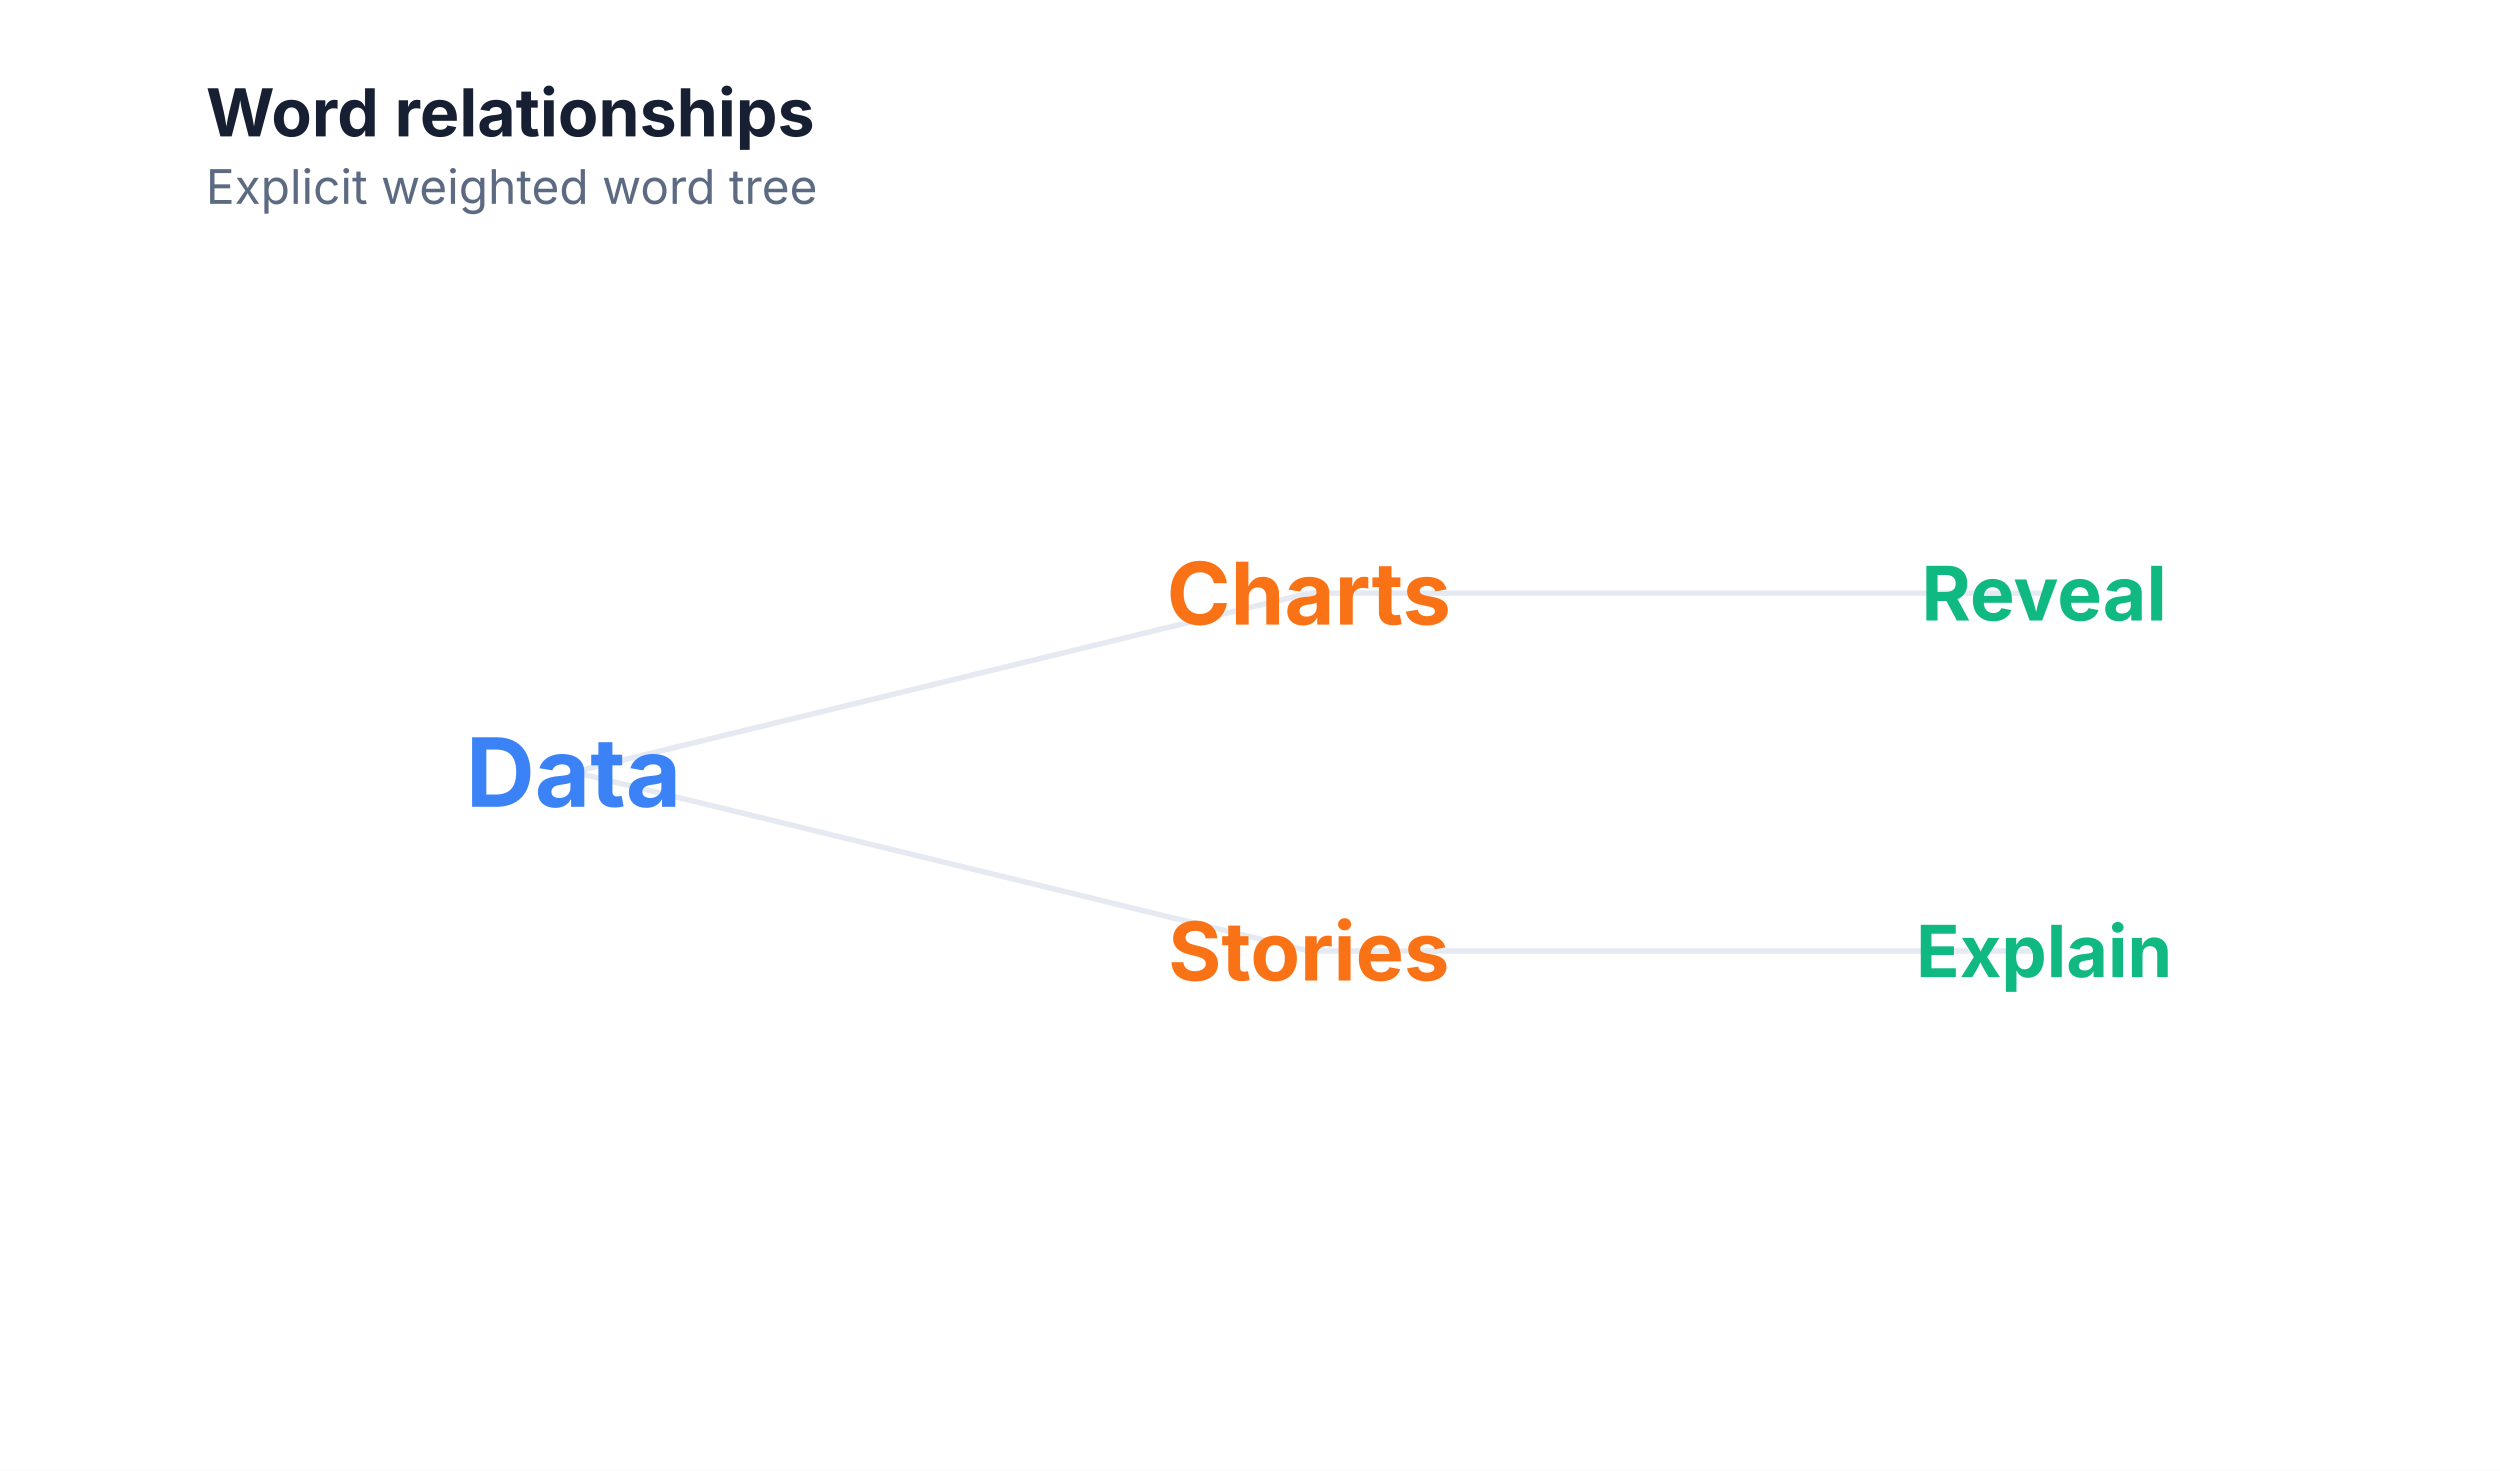
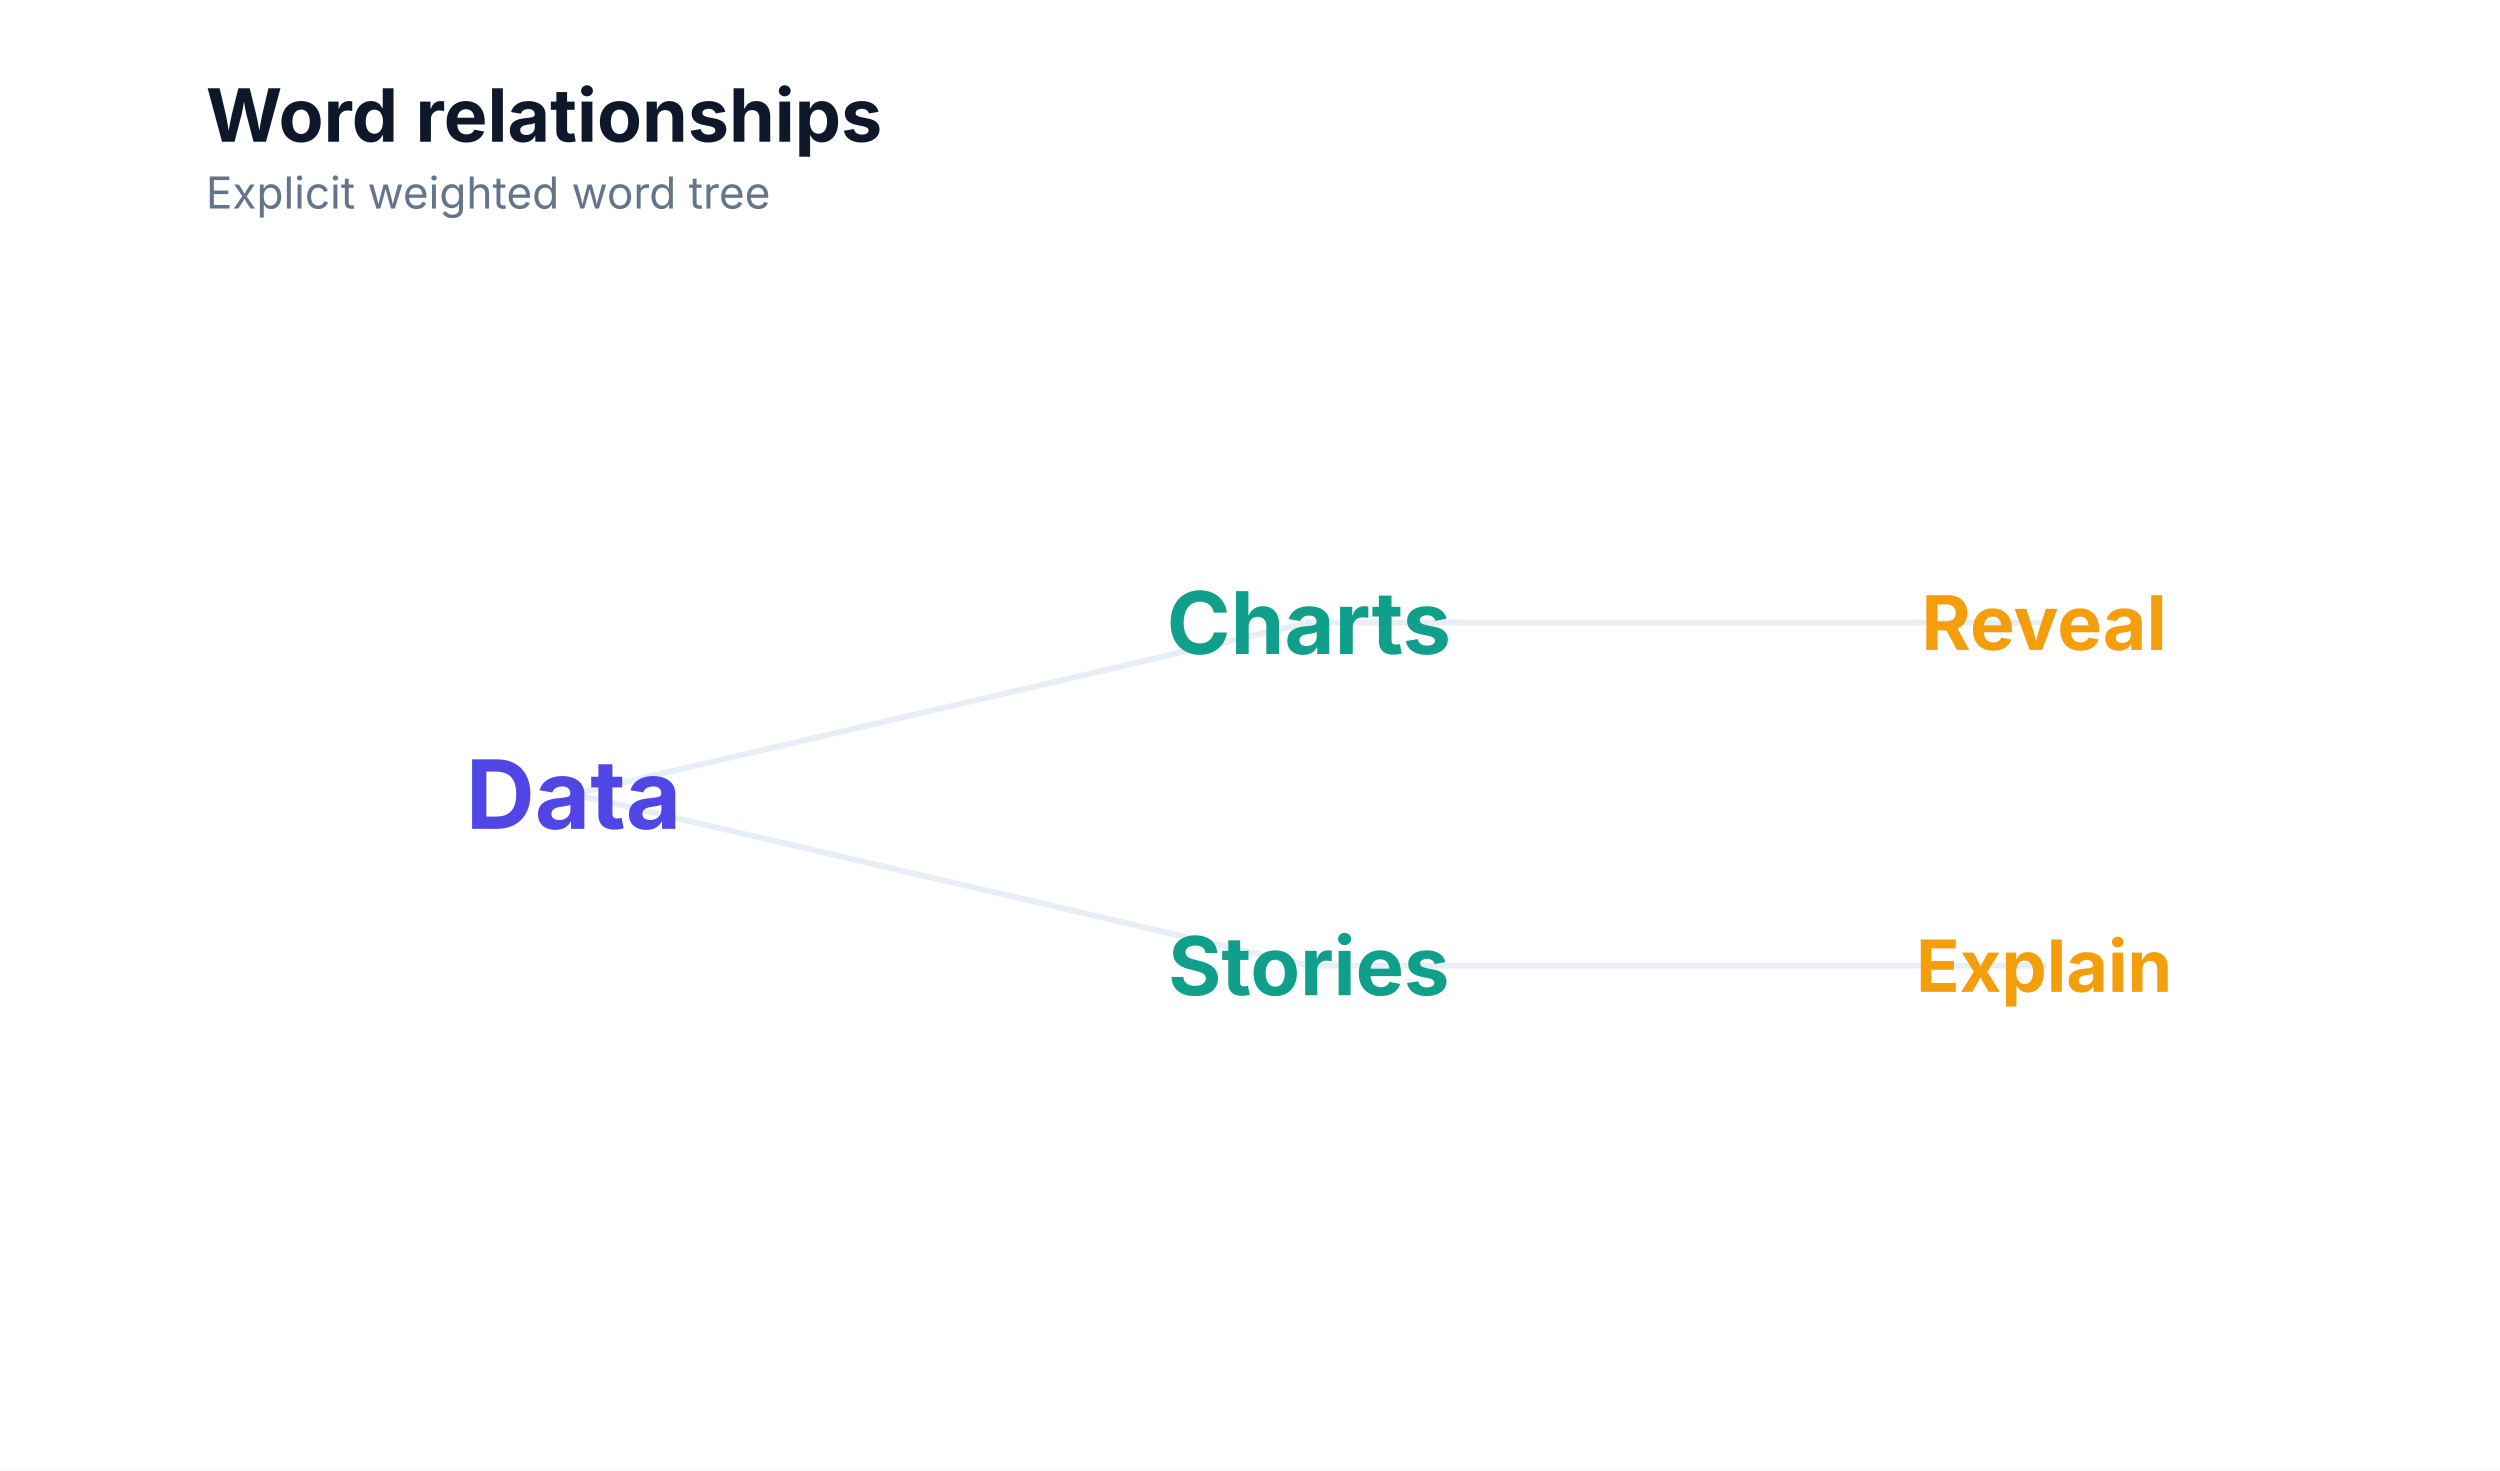
<svg xmlns="http://www.w3.org/2000/svg" width="680" height="400" viewBox="0 0 680 400" role="img" aria-labelledby="title description">
  <defs>
    <clipPath id="clip-1">
-       <rect x="56" y="64" width="600" height="292" />
+       <rect x="56" y="76" width="600" height="280" />
    </clipPath>
  </defs>
  <rect width="100%" height="100%" fill="#ffffff" />
  <g data-scene-node="scene:root">
    <g data-scene-node="layer-0:group" clip-path="url(#clip-1)">
-       <line data-scene-node="layer-0:branch:1" x1="156" y1="210" x2="356" y2="161.333" fill="none" stroke="#e5eaf2" stroke-width="1.5" />
-       <line data-scene-node="layer-0:branch:2" x1="156" y1="210" x2="356" y2="258.667" fill="none" stroke="#e5eaf2" stroke-width="1.5" />
-       <line data-scene-node="layer-0:branch:3" x1="356" y1="161.333" x2="556" y2="161.333" fill="none" stroke="#e5eaf2" stroke-width="1.5" />
-       <line data-scene-node="layer-0:branch:4" x1="356" y1="258.667" x2="556" y2="258.667" fill="none" stroke="#e5eaf2" stroke-width="1.5" />
-       <text data-scene-node="layer-0:word:0" x="156" y="210" fill="#3b82f6" font-family="Inter, ui-sans-serif, system-ui, -apple-system, BlinkMacSystemFont, &quot;Segoe UI&quot;, sans-serif" font-size="26" font-weight="650" text-anchor="middle" dominant-baseline="central">Data</text>
-       <text data-scene-node="layer-0:word:1" x="356" y="161.333" fill="#f97316" font-family="Inter, ui-sans-serif, system-ui, -apple-system, BlinkMacSystemFont, &quot;Segoe UI&quot;, sans-serif" font-size="23.522" font-weight="650" text-anchor="middle" dominant-baseline="central">Charts</text>
-       <text data-scene-node="layer-0:word:2" x="356" y="258.667" fill="#f97316" font-family="Inter, ui-sans-serif, system-ui, -apple-system, BlinkMacSystemFont, &quot;Segoe UI&quot;, sans-serif" font-size="22.095" font-weight="650" text-anchor="middle" dominant-baseline="central">Stories</text>
-       <text data-scene-node="layer-0:word:3" x="556" y="161.333" fill="#10b981" font-family="Inter, ui-sans-serif, system-ui, -apple-system, BlinkMacSystemFont, &quot;Segoe UI&quot;, sans-serif" font-size="20.474" font-weight="650" text-anchor="middle" dominant-baseline="central">Reveal</text>
-       <text data-scene-node="layer-0:word:4" x="556" y="258.667" fill="#10b981" font-family="Inter, ui-sans-serif, system-ui, -apple-system, BlinkMacSystemFont, &quot;Segoe UI&quot;, sans-serif" font-size="19.562" font-weight="650" text-anchor="middle" dominant-baseline="central">Explain</text>
+       <line data-scene-node="layer-0:branch:1" x1="156" y1="216" x2="356" y2="169.333" fill="none" stroke="#e8eef6" stroke-width="1.6" stroke-linecap="round" />
+       <line data-scene-node="layer-0:branch:2" x1="156" y1="216" x2="356" y2="262.667" fill="none" stroke="#e8eef6" stroke-width="1.6" stroke-linecap="round" />
+       <line data-scene-node="layer-0:branch:3" x1="356" y1="169.333" x2="556" y2="169.333" fill="none" stroke="#e8eef6" stroke-width="1.6" stroke-linecap="round" />
+       <line data-scene-node="layer-0:branch:4" x1="356" y1="262.667" x2="556" y2="262.667" fill="none" stroke="#e8eef6" stroke-width="1.6" stroke-linecap="round" />
+       <text data-scene-node="layer-0:word:0" x="156" y="216" fill="#4f46e5" font-family="Inter, ui-sans-serif, system-ui, -apple-system, BlinkMacSystemFont, &quot;Segoe UI&quot;, sans-serif" font-size="26" font-weight="650" text-anchor="middle" dominant-baseline="central">Data</text>
+       <text data-scene-node="layer-0:word:1" x="356" y="169.333" fill="#0f9f8a" font-family="Inter, ui-sans-serif, system-ui, -apple-system, BlinkMacSystemFont, &quot;Segoe UI&quot;, sans-serif" font-size="23.522" font-weight="650" text-anchor="middle" dominant-baseline="central">Charts</text>
+       <text data-scene-node="layer-0:word:2" x="356" y="262.667" fill="#0f9f8a" font-family="Inter, ui-sans-serif, system-ui, -apple-system, BlinkMacSystemFont, &quot;Segoe UI&quot;, sans-serif" font-size="22.095" font-weight="650" text-anchor="middle" dominant-baseline="central">Stories</text>
+       <text data-scene-node="layer-0:word:3" x="556" y="169.333" fill="#f59e0b" font-family="Inter, ui-sans-serif, system-ui, -apple-system, BlinkMacSystemFont, &quot;Segoe UI&quot;, sans-serif" font-size="20.474" font-weight="650" text-anchor="middle" dominant-baseline="central">Reveal</text>
+       <text data-scene-node="layer-0:word:4" x="556" y="262.667" fill="#f59e0b" font-family="Inter, ui-sans-serif, system-ui, -apple-system, BlinkMacSystemFont, &quot;Segoe UI&quot;, sans-serif" font-size="19.562" font-weight="650" text-anchor="middle" dominant-baseline="central">Explain</text>
    </g>
-     <text data-scene-node="chart:title" x="56" y="24" fill="#172033" font-family="Inter, ui-sans-serif, system-ui, -apple-system, BlinkMacSystemFont, &quot;Segoe UI&quot;, sans-serif" font-size="18" font-weight="700" text-anchor="start" dominant-baseline="text-before-edge">Word relationships</text>
-     <text data-scene-node="chart:subtitle" x="56" y="46" fill="#5d6b82" font-family="Inter, ui-sans-serif, system-ui, -apple-system, BlinkMacSystemFont, &quot;Segoe UI&quot;, sans-serif" font-size="13" font-weight="400" text-anchor="start" dominant-baseline="text-before-edge">Explicit weighted word tree</text>
+     <text data-scene-node="chart:title" x="56" y="24" fill="#0f172a" font-family="Inter, ui-sans-serif, system-ui, -apple-system, BlinkMacSystemFont, &quot;Segoe UI&quot;, sans-serif" font-size="20" font-weight="700" text-anchor="start" dominant-baseline="text-before-edge">Word relationships</text>
+     <text data-scene-node="chart:subtitle" x="56" y="48" fill="#64748b" font-family="Inter, ui-sans-serif, system-ui, -apple-system, BlinkMacSystemFont, &quot;Segoe UI&quot;, sans-serif" font-size="12" font-weight="400" text-anchor="start" dominant-baseline="text-before-edge">Explicit weighted word tree</text>
  </g>
</svg>
